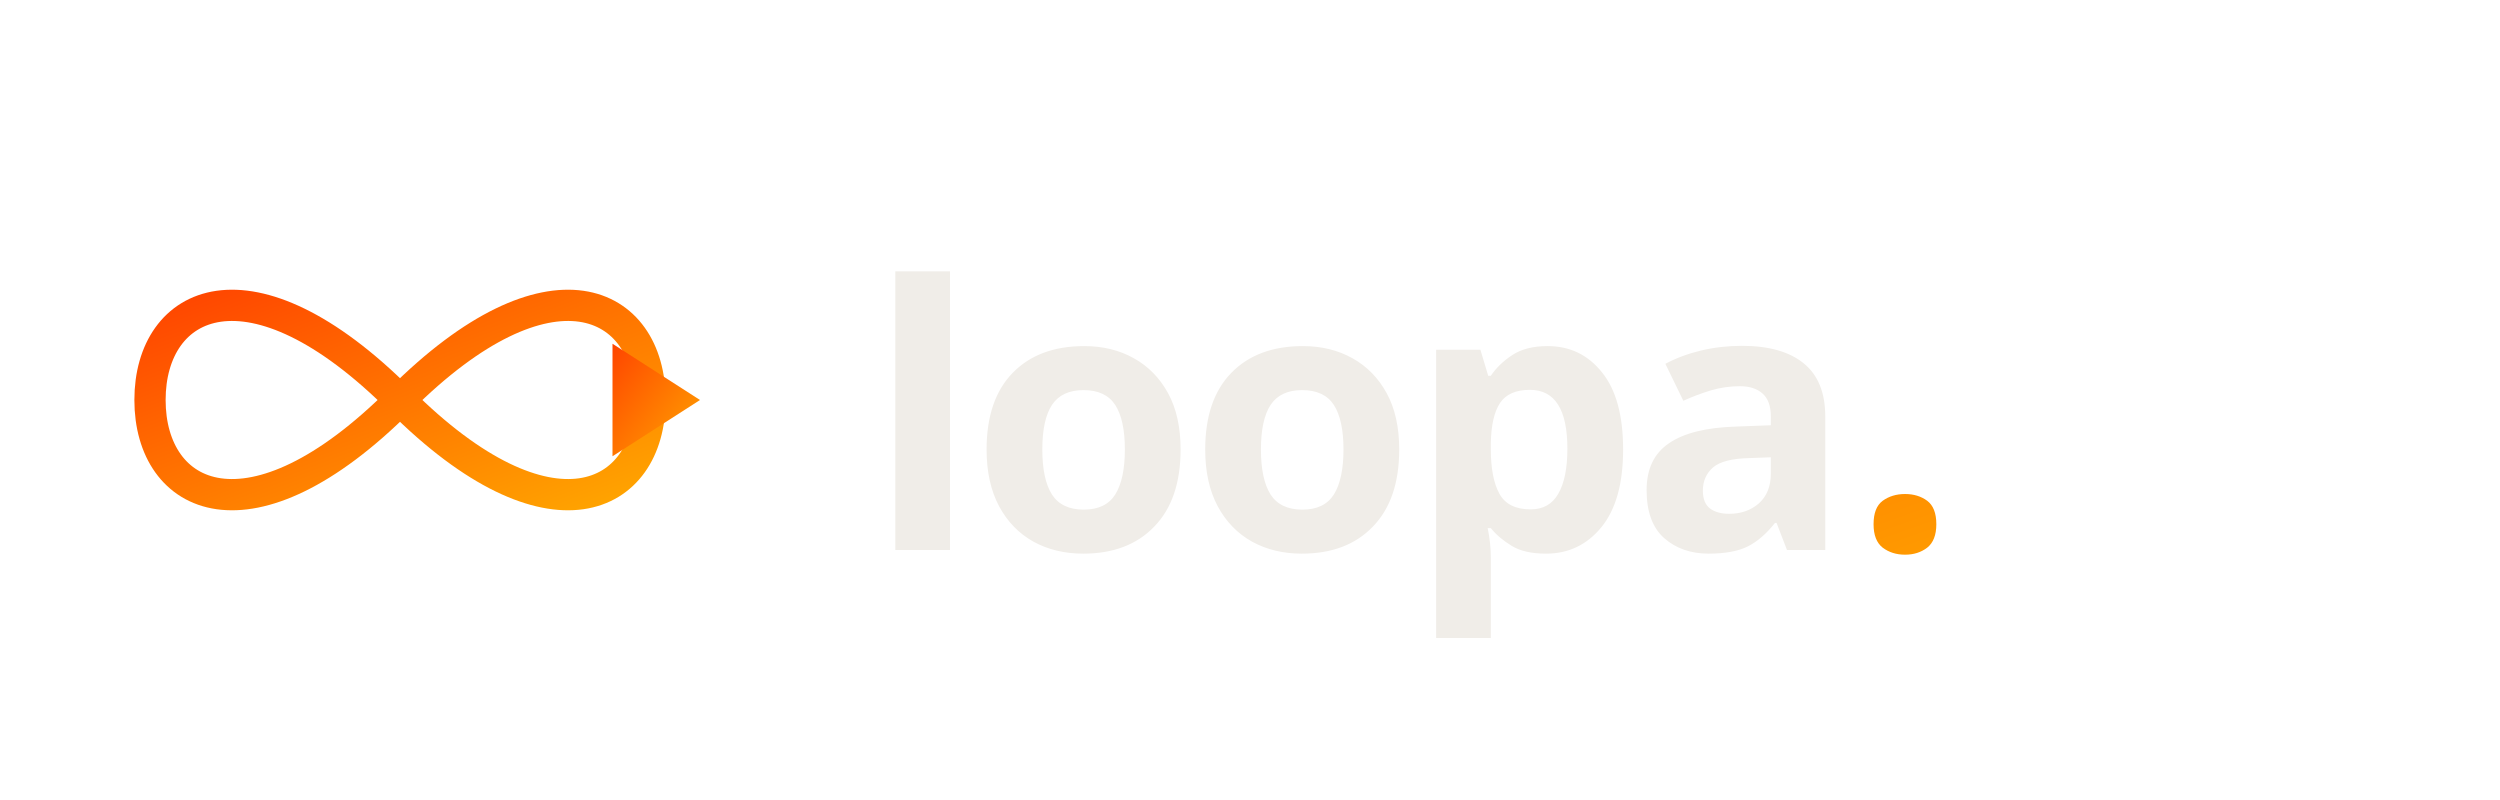
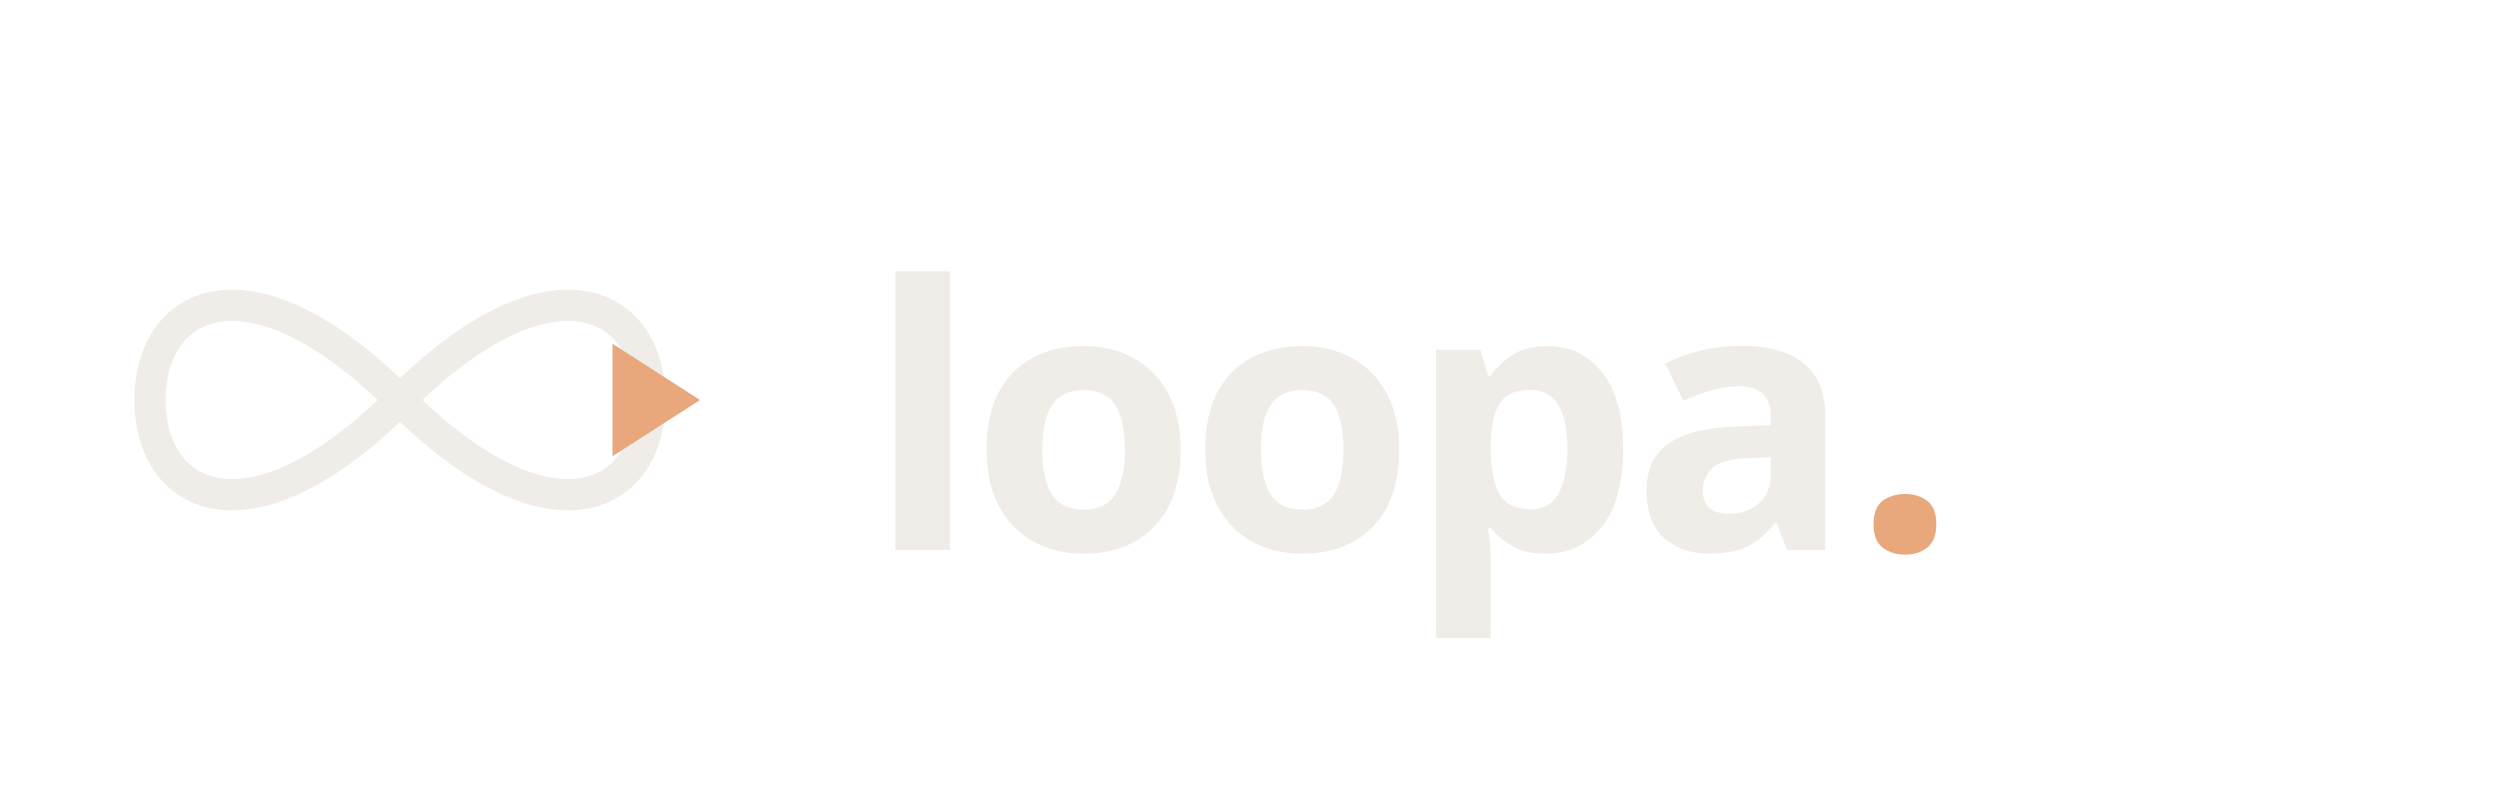
<svg xmlns="http://www.w3.org/2000/svg" width="150" height="48" viewBox="0 0 150 48" fill="none">
  <defs>
-     <linearGradient id="grad5" x1="0" y1="0" x2="1" y2="1" gradientUnits="objectBoundingBox">
+     <linearGradient id="grad5" x1="0" y1="0" x2="32" y2="32" gradientUnits="userSpaceOnUse">
      <stop offset="0%" stop-color="#FF4500" />
      <stop offset="100%" stop-color="#FFA500" />
    </linearGradient>
  </defs>
  <g transform="translate(-16.5, -16.5) scale(0.75)">
-     <path d="M34,54C34,62 42,66 54,54C66,42 74,46 74,54C74,62 66,66 54,54C42,42 34,46 34,54Z" stroke="url(#grad5)" stroke-width="2.5" stroke-linecap="round" fill="none" />
-     <path d="M71,49.5L78,54L71,58.5Z" fill="url(#grad5)" />
+     <path d="M34,54C34,62 42,66 54,54C66,42 74,46 74,54C74,62 66,66 54,54C42,42 34,46 34,54Z" stroke="#F0EDE8" stroke-width="2.5" stroke-linecap="round" fill="none" />
+     <path d="M71,49.5L78,54L71,58.5Z" fill="#E8A87C" />
  </g>
-   <text x="52" y="33" fill="#F0EDE8" font-family="'DM Sans', sans-serif" font-size="22" font-weight="800" letter-spacing="-0.5">loopa<tspan fill="url(#grad5)">.</tspan>
+   <text x="52" y="33" fill="#F0EDE8" font-family="'DM Sans', sans-serif" font-size="22" font-weight="800" letter-spacing="-0.5">loopa<tspan fill="#E8A87C">.</tspan>
  </text>
</svg>
